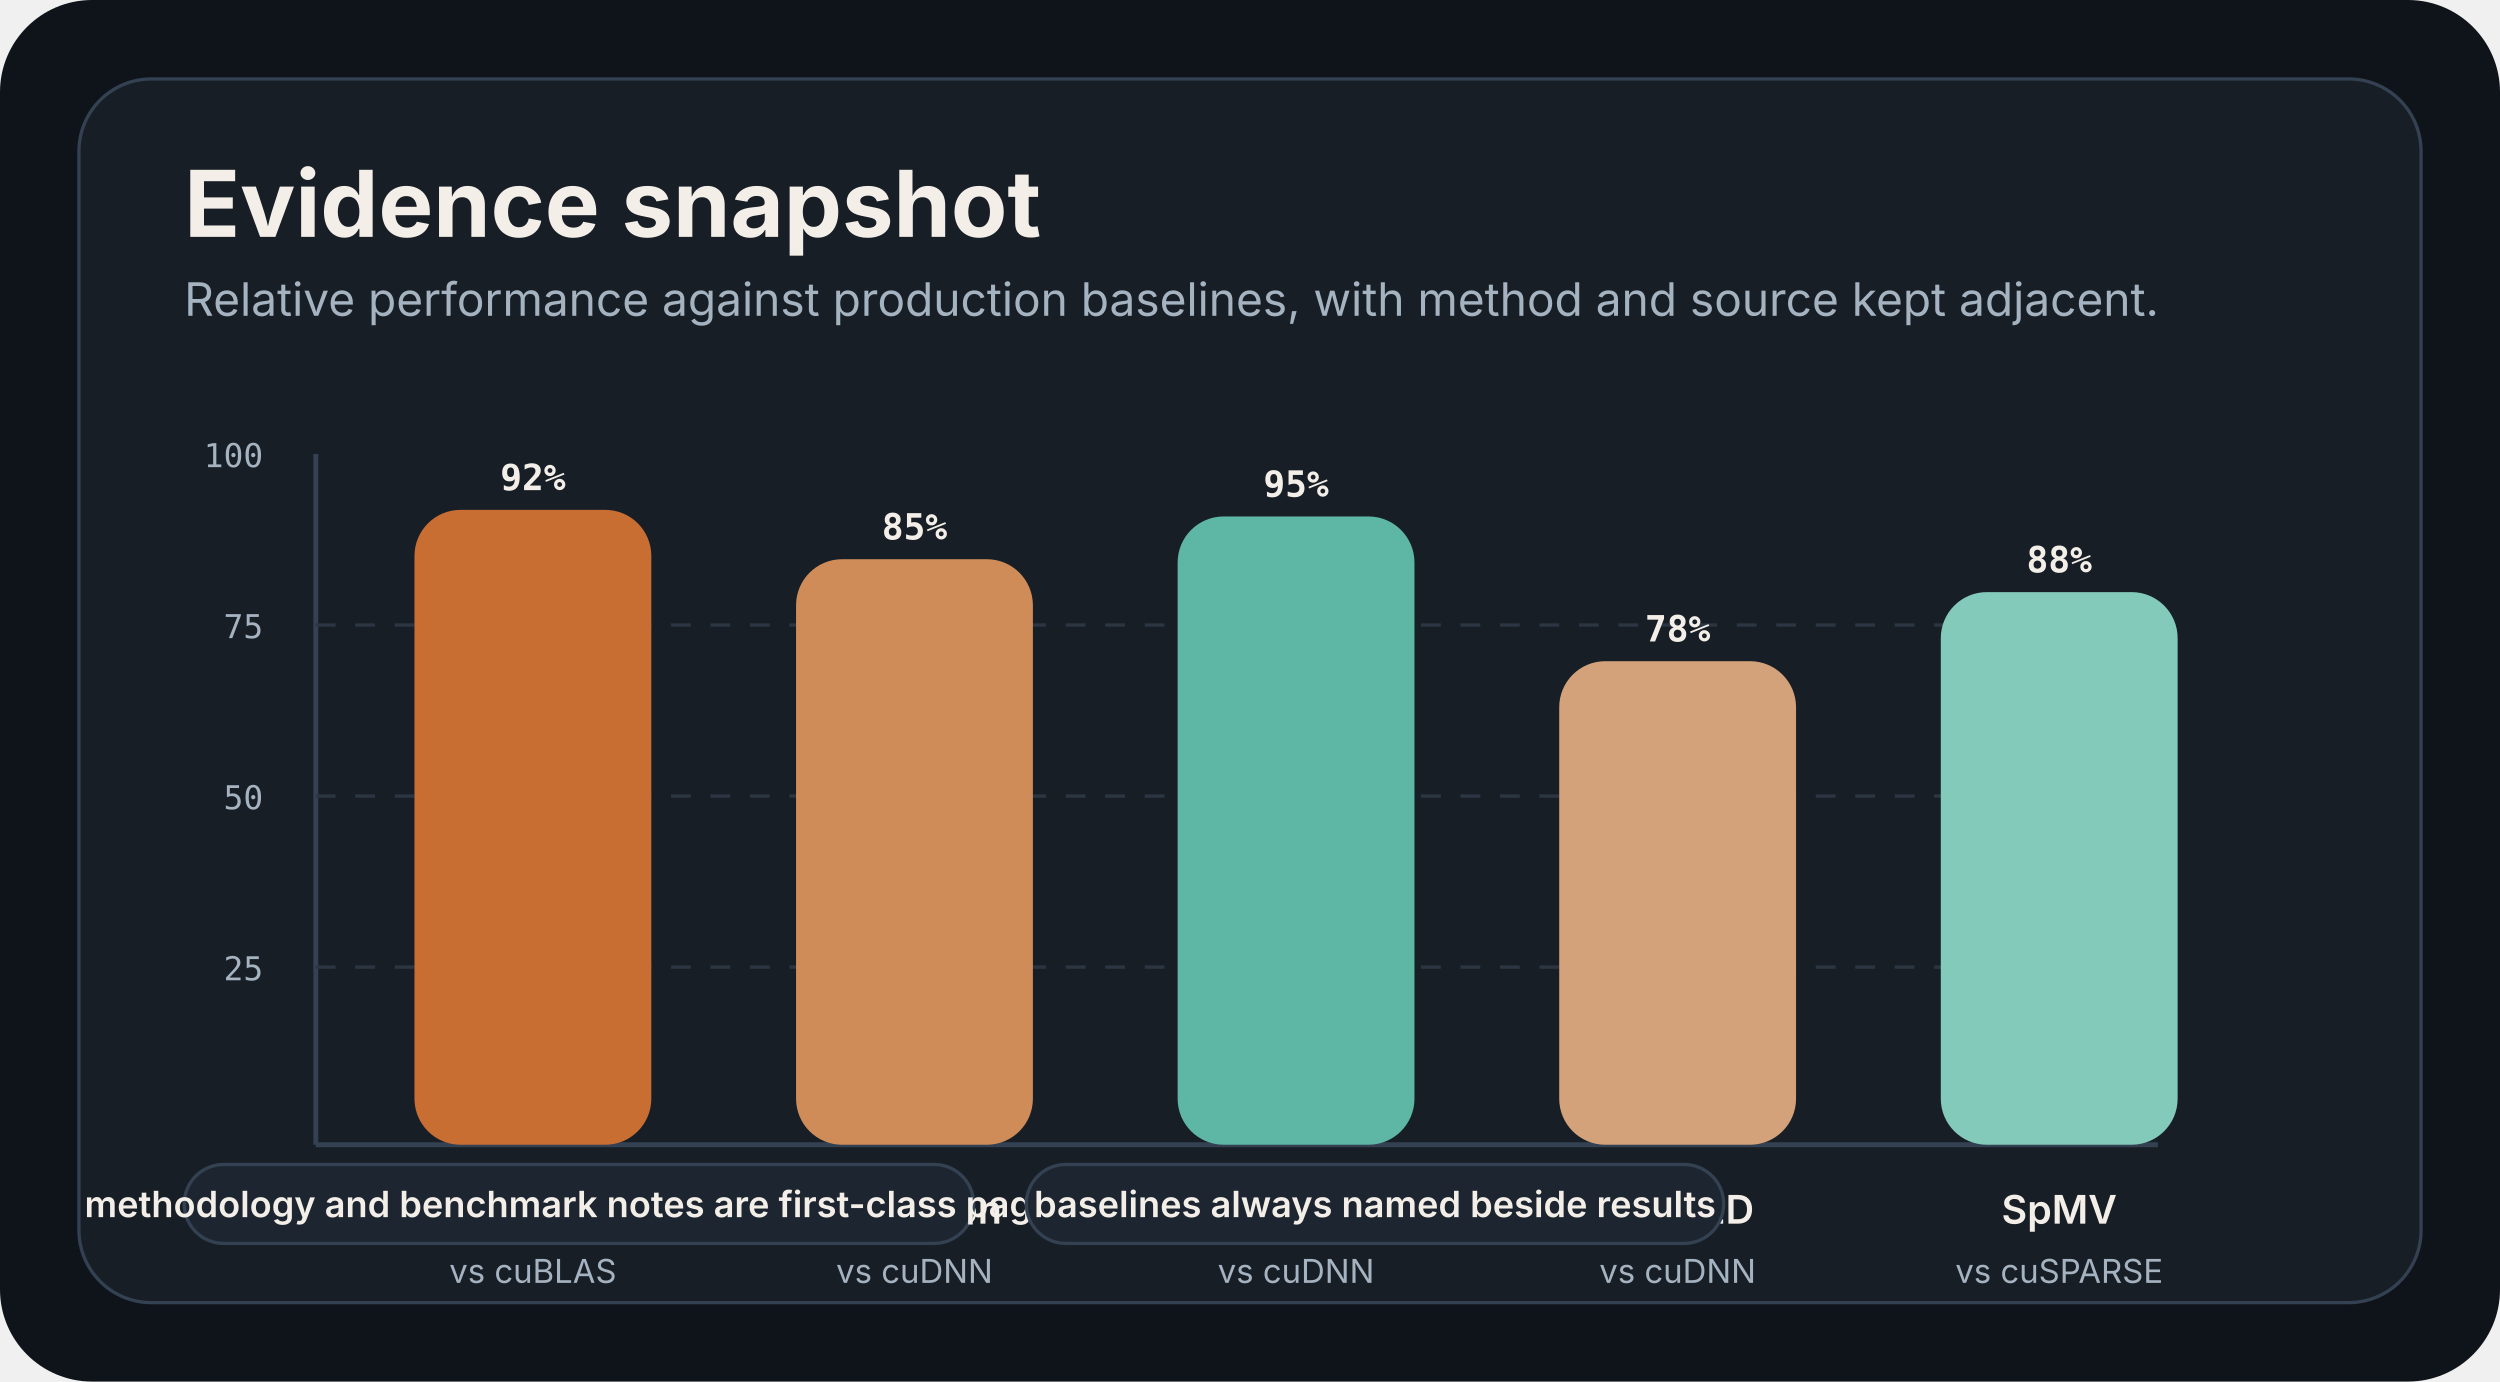
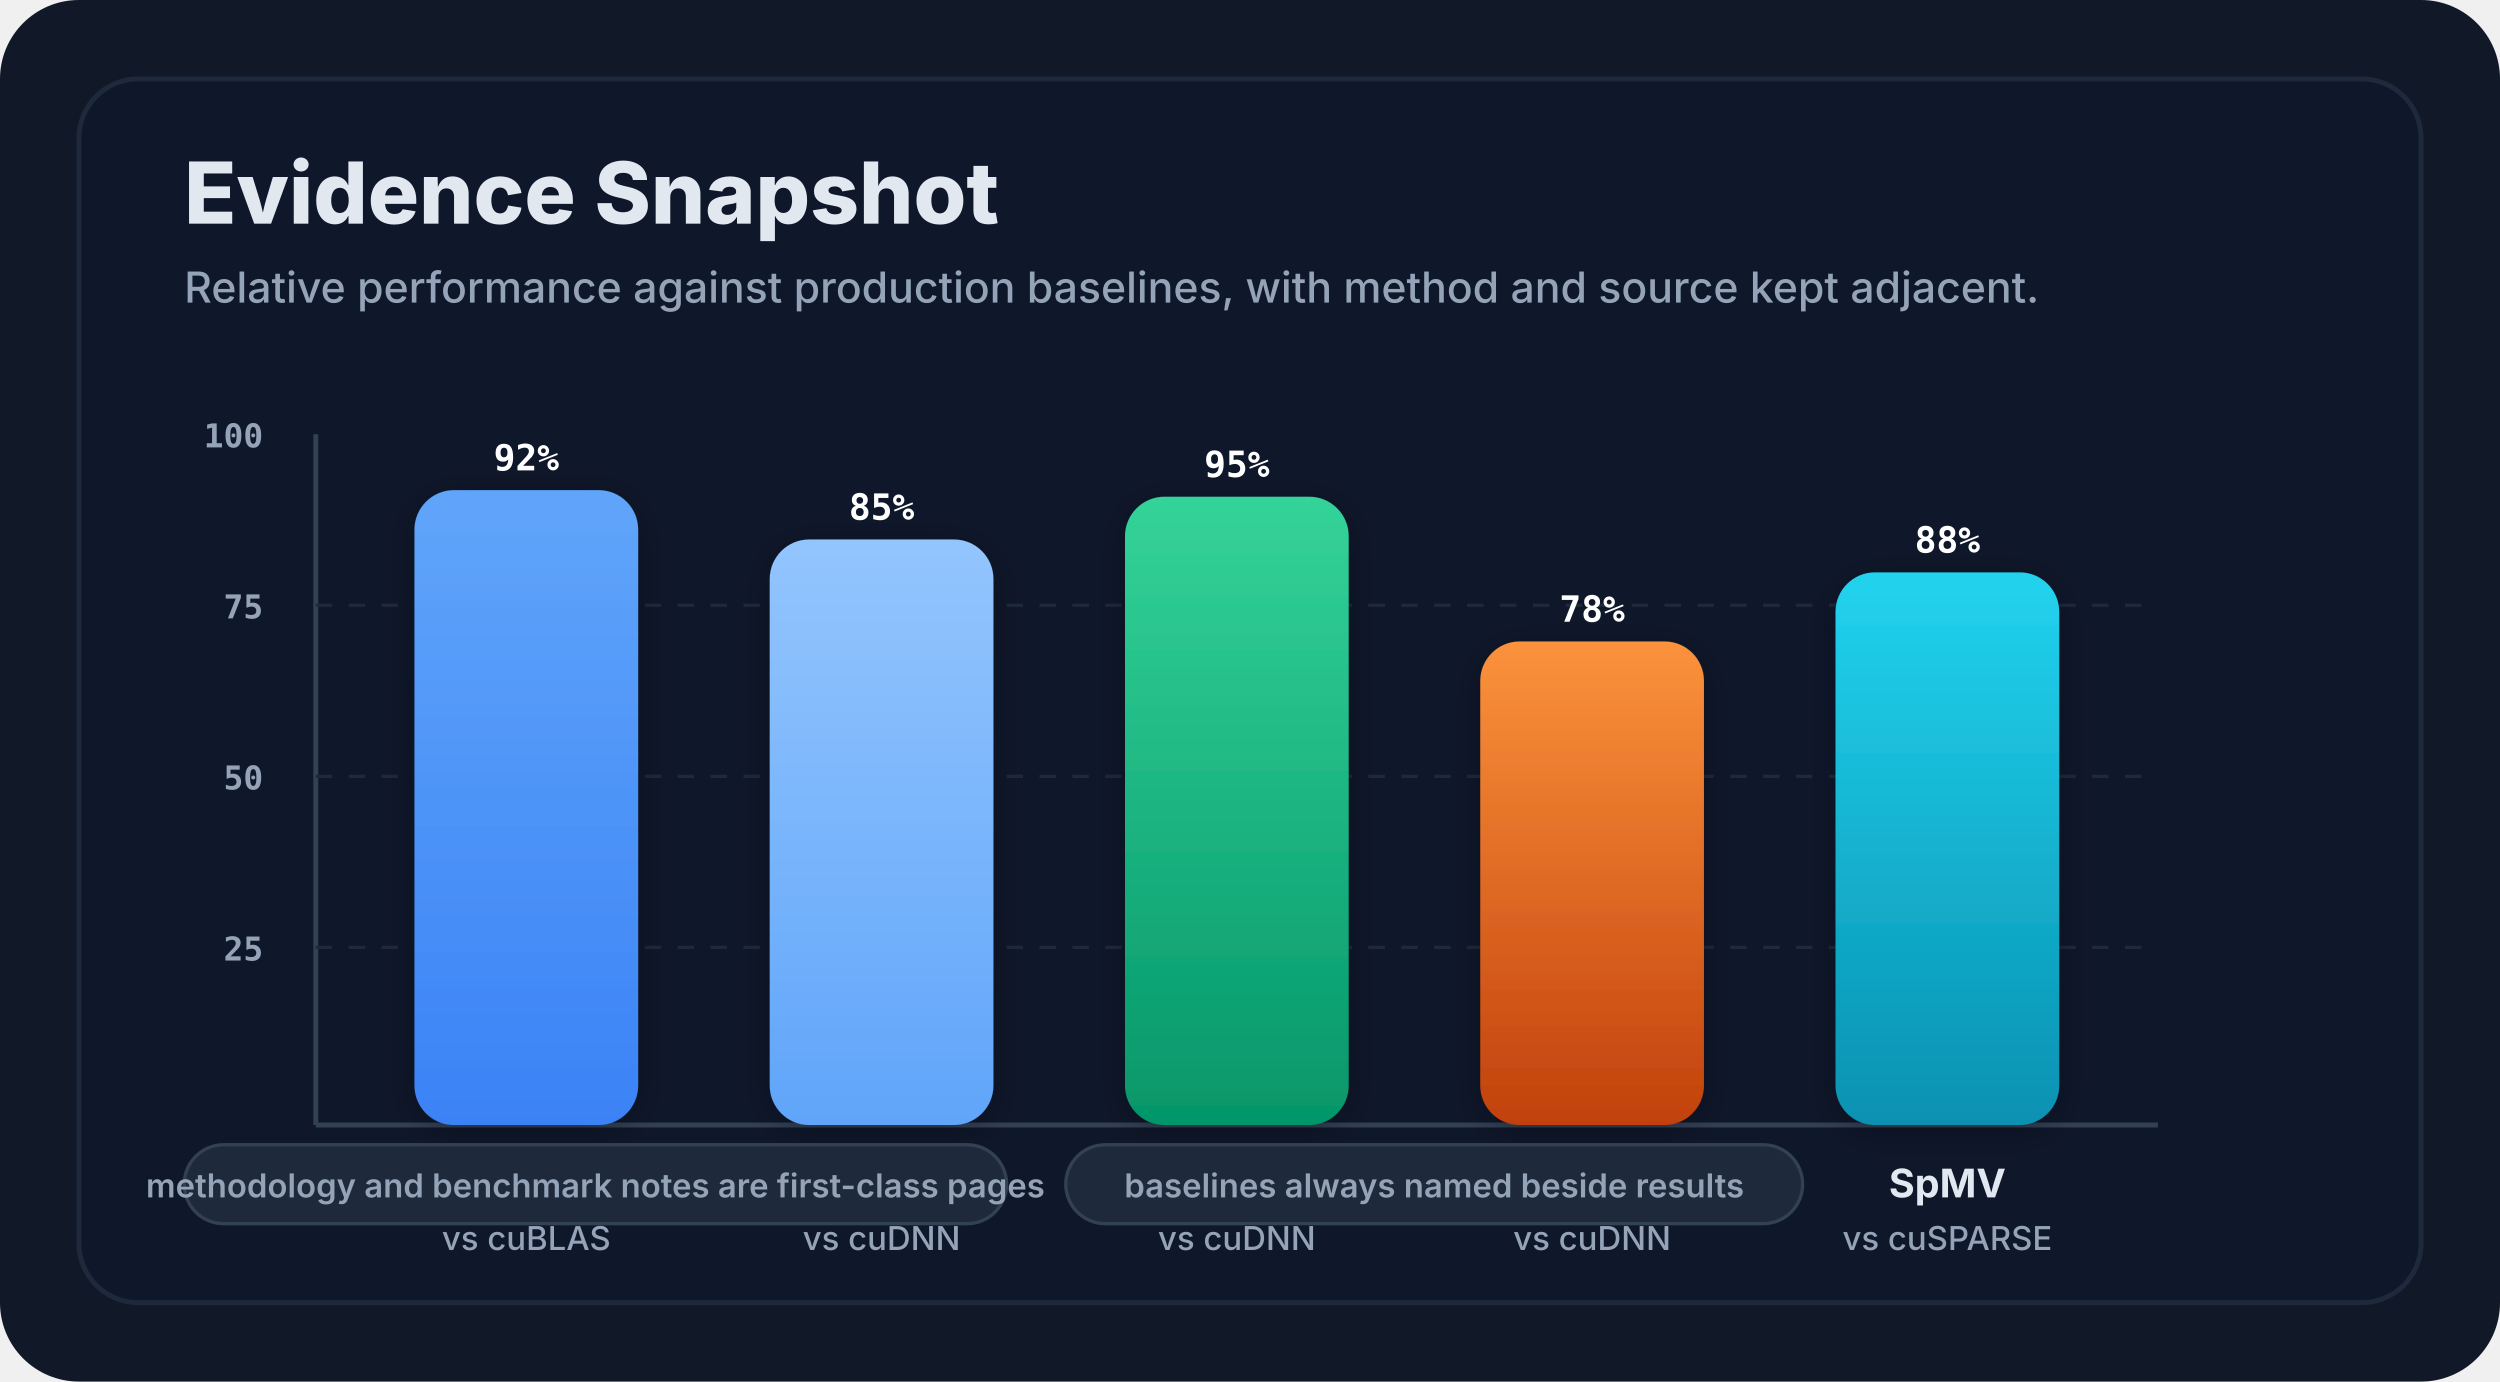
<svg xmlns="http://www.w3.org/2000/svg" viewBox="0 0 760 420" width="760" height="420" fill="none">
-   <rect width="760" height="420" rx="28" fill="#0F141A" />
-   <rect x="24" y="24" width="712" height="372" rx="22" fill="#171E26" stroke="#344152" />
-   <text x="56" y="72" fill="#F3EFE8" font-family="Inter, Arial, sans-serif" font-size="28" font-weight="700">Evidence snapshot</text>
-   <text x="56" y="96" fill="#A5B2C0" font-family="Inter, Arial, sans-serif" font-size="14">Relative performance against production baselines, with method and source kept adjacent.</text>
-   <g transform="translate(96 138)">
-     <line x1="0" y1="0" x2="0" y2="210" stroke="#344152" stroke-width="1.5" />
-     <line x1="0" y1="210" x2="560" y2="210" stroke="#344152" stroke-width="1.5" />
-     <line x1="0" y1="52" x2="560" y2="52" stroke="#2C3643" stroke-dasharray="6 6" />
-     <line x1="0" y1="104" x2="560" y2="104" stroke="#2C3643" stroke-dasharray="6 6" />
-     <line x1="0" y1="156" x2="560" y2="156" stroke="#2C3643" stroke-dasharray="6 6" />
-     <text x="-16" y="4" text-anchor="end" fill="#A5B2C0" font-family="JetBrains Mono, monospace" font-size="10">100</text>
-     <text x="-16" y="56" text-anchor="end" fill="#A5B2C0" font-family="JetBrains Mono, monospace" font-size="10">75</text>
-     <text x="-16" y="108" text-anchor="end" fill="#A5B2C0" font-family="JetBrains Mono, monospace" font-size="10">50</text>
-     <text x="-16" y="160" text-anchor="end" fill="#A5B2C0" font-family="JetBrains Mono, monospace" font-size="10">25</text>
+   <defs>
+     <linearGradient id="perfBgD" x1="0" y1="0" x2="760" y2="420">
+       <stop offset="0%" stop-color="#111827" />
+       <stop offset="100%" stop-color="#0f172a" />
+     </linearGradient>
+     <linearGradient id="barGrad1D" x1="0" y1="0" x2="0" y2="1">
+       <stop offset="0%" stop-color="#60a5fa" />
+       <stop offset="100%" stop-color="#3b82f6" />
+     </linearGradient>
+     <linearGradient id="barGrad2D" x1="0" y1="0" x2="0" y2="1">
+       <stop offset="0%" stop-color="#93c5fd" />
+       <stop offset="100%" stop-color="#60a5fa" />
+     </linearGradient>
+     <linearGradient id="barGrad3D" x1="0" y1="0" x2="0" y2="1">
+       <stop offset="0%" stop-color="#34d399" />
+       <stop offset="100%" stop-color="#059669" />
+     </linearGradient>
+     <linearGradient id="barGrad4D" x1="0" y1="0" x2="0" y2="1">
+       <stop offset="0%" stop-color="#fb923c" />
+       <stop offset="100%" stop-color="#c2410c" />
+     </linearGradient>
+     <linearGradient id="barGrad5D" x1="0" y1="0" x2="0" y2="1">
+       <stop offset="0%" stop-color="#22d3ee" />
+       <stop offset="100%" stop-color="#0891b2" />
+     </linearGradient>
+     <filter id="perfShadowD" x="-4" y="-4" width="20" height="20">
+       <feDropShadow dx="0" dy="2" stdDeviation="5" flood-color="#000000" flood-opacity="0.3" />
+     </filter>
+   </defs>
+   <rect width="760" height="420" rx="24" fill="url(#perfBgD)" />
+   <rect x="24" y="24" width="712" height="372" rx="18" fill="#0f172a" stroke="#1e293b" stroke-width="1.5" />
+   <text x="56" y="68" fill="#e2e8f0" font-family="Fraunces, Inter, serif" font-size="26" font-weight="800">Evidence Snapshot</text>
+   <text x="56" y="92" fill="#94a3b8" font-family="Inter, Arial, sans-serif" font-size="13" font-weight="500">Relative performance against production baselines, with method and source kept adjacent.</text>
+   <g transform="translate(96 132)">
+     <line x1="0" y1="0" x2="0" y2="210" stroke="#334155" stroke-width="1.5" />
+     <line x1="0" y1="210" x2="560" y2="210" stroke="#334155" stroke-width="1.5" />
+     <line x1="0" y1="52" x2="560" y2="52" stroke="#1e293b" stroke-dasharray="5 5" />
+     <line x1="0" y1="104" x2="560" y2="104" stroke="#1e293b" stroke-dasharray="5 5" />
+     <line x1="0" y1="156" x2="560" y2="156" stroke="#1e293b" stroke-dasharray="5 5" />
+     <text x="-16" y="4" text-anchor="end" fill="#94a3b8" font-family="JetBrains Mono, monospace" font-size="10" font-weight="600">100</text>
+     <text x="-16" y="56" text-anchor="end" fill="#94a3b8" font-family="JetBrains Mono, monospace" font-size="10" font-weight="600">75</text>
+     <text x="-16" y="108" text-anchor="end" fill="#94a3b8" font-family="JetBrains Mono, monospace" font-size="10" font-weight="600">50</text>
+     <text x="-16" y="160" text-anchor="end" fill="#94a3b8" font-family="JetBrains Mono, monospace" font-size="10" font-weight="600">25</text>
    <g transform="translate(30 0)">
-       <rect y="17" width="72" height="193" rx="14" fill="#C96E32" />
-       <text x="36" y="11" text-anchor="middle" fill="#F3EFE8" font-family="JetBrains Mono, monospace" font-size="11" font-weight="600">92%</text>
-       <text x="36" y="234" text-anchor="middle" fill="#F3EFE8" font-family="Inter, Arial, sans-serif" font-size="12" font-weight="600">GEMM</text>
-       <text x="36" y="252" text-anchor="middle" fill="#A5B2C0" font-family="Inter, Arial, sans-serif" font-size="10">vs cuBLAS</text>
+       <rect y="17" width="68" height="193" rx="12" fill="url(#barGrad1D)" filter="url(#perfShadowD)" />
+       <text x="34" y="11" text-anchor="middle" fill="#ffffff" font-family="JetBrains Mono, monospace" font-size="11" font-weight="700">92%</text>
+       <text x="34" y="232" text-anchor="middle" fill="#e2e8f0" font-family="Inter, Arial, sans-serif" font-size="12" font-weight="700">GEMM</text>
+       <text x="34" y="248" text-anchor="middle" fill="#94a3b8" font-family="Inter, Arial, sans-serif" font-size="10" font-weight="500">vs cuBLAS</text>
    </g>
-     <g transform="translate(146 15)">
-       <rect y="17" width="72" height="178" rx="14" fill="#CF8C59" />
-       <text x="36" y="11" text-anchor="middle" fill="#F3EFE8" font-family="JetBrains Mono, monospace" font-size="11" font-weight="600">85%</text>
-       <text x="36" y="219" text-anchor="middle" fill="#F3EFE8" font-family="Inter, Arial, sans-serif" font-size="12" font-weight="600">Attention</text>
-       <text x="36" y="237" text-anchor="middle" fill="#A5B2C0" font-family="Inter, Arial, sans-serif" font-size="10">vs cuDNN</text>
+     <g transform="translate(138 15)">
+       <rect y="17" width="68" height="178" rx="12" fill="url(#barGrad2D)" filter="url(#perfShadowD)" />
+       <text x="34" y="11" text-anchor="middle" fill="#ffffff" font-family="JetBrains Mono, monospace" font-size="11" font-weight="700">85%</text>
+       <text x="34" y="217" text-anchor="middle" fill="#e2e8f0" font-family="Inter, Arial, sans-serif" font-size="12" font-weight="700">Attention</text>
+       <text x="34" y="233" text-anchor="middle" fill="#94a3b8" font-family="Inter, Arial, sans-serif" font-size="10" font-weight="500">vs cuDNN</text>
    </g>
-     <g transform="translate(262 2)">
-       <rect y="17" width="72" height="191" rx="14" fill="#5DB7A4" />
-       <text x="36" y="11" text-anchor="middle" fill="#F3EFE8" font-family="JetBrains Mono, monospace" font-size="11" font-weight="600">95%</text>
-       <text x="36" y="232" text-anchor="middle" fill="#F3EFE8" font-family="Inter, Arial, sans-serif" font-size="12" font-weight="600">LayerNorm</text>
-       <text x="36" y="250" text-anchor="middle" fill="#A5B2C0" font-family="Inter, Arial, sans-serif" font-size="10">vs cuDNN</text>
+     <g transform="translate(246 2)">
+       <rect y="17" width="68" height="191" rx="12" fill="url(#barGrad3D)" filter="url(#perfShadowD)" />
+       <text x="34" y="11" text-anchor="middle" fill="#ffffff" font-family="JetBrains Mono, monospace" font-size="11" font-weight="700">95%</text>
+       <text x="34" y="230" text-anchor="middle" fill="#e2e8f0" font-family="Inter, Arial, sans-serif" font-size="12" font-weight="700">LayerNorm</text>
+       <text x="34" y="246" text-anchor="middle" fill="#94a3b8" font-family="Inter, Arial, sans-serif" font-size="10" font-weight="500">vs cuDNN</text>
    </g>
-     <g transform="translate(378 46)">
-       <rect y="17" width="72" height="147" rx="14" fill="#D4A27A" />
-       <text x="36" y="11" text-anchor="middle" fill="#F3EFE8" font-family="JetBrains Mono, monospace" font-size="11" font-weight="600">78%</text>
-       <text x="36" y="188" text-anchor="middle" fill="#F3EFE8" font-family="Inter, Arial, sans-serif" font-size="12" font-weight="600">Conv2D</text>
-       <text x="36" y="206" text-anchor="middle" fill="#A5B2C0" font-family="Inter, Arial, sans-serif" font-size="10">vs cuDNN</text>
+     <g transform="translate(354 46)">
+       <rect y="17" width="68" height="147" rx="12" fill="url(#barGrad4D)" filter="url(#perfShadowD)" />
+       <text x="34" y="11" text-anchor="middle" fill="#ffffff" font-family="JetBrains Mono, monospace" font-size="11" font-weight="700">78%</text>
+       <text x="34" y="186" text-anchor="middle" fill="#e2e8f0" font-family="Inter, Arial, sans-serif" font-size="12" font-weight="700">Conv2D</text>
+       <text x="34" y="202" text-anchor="middle" fill="#94a3b8" font-family="Inter, Arial, sans-serif" font-size="10" font-weight="500">vs cuDNN</text>
    </g>
-     <g transform="translate(494 25)">
-       <rect y="17" width="72" height="168" rx="14" fill="#83CABB" />
-       <text x="36" y="11" text-anchor="middle" fill="#F3EFE8" font-family="JetBrains Mono, monospace" font-size="11" font-weight="600">88%</text>
-       <text x="36" y="209" text-anchor="middle" fill="#F3EFE8" font-family="Inter, Arial, sans-serif" font-size="12" font-weight="600">SpMV</text>
-       <text x="36" y="227" text-anchor="middle" fill="#A5B2C0" font-family="Inter, Arial, sans-serif" font-size="10">vs cuSPARSE</text>
+     <g transform="translate(462 25)">
+       <rect y="17" width="68" height="168" rx="12" fill="url(#barGrad5D)" filter="url(#perfShadowD)" />
+       <text x="34" y="11" text-anchor="middle" fill="#ffffff" font-family="JetBrains Mono, monospace" font-size="11" font-weight="700">88%</text>
+       <text x="34" y="207" text-anchor="middle" fill="#e2e8f0" font-family="Inter, Arial, sans-serif" font-size="12" font-weight="700">SpMV</text>
+       <text x="34" y="223" text-anchor="middle" fill="#94a3b8" font-family="Inter, Arial, sans-serif" font-size="10" font-weight="500">vs cuSPARSE</text>
    </g>
  </g>
-   <g transform="translate(56 354)">
-     <rect width="240" height="24" rx="12" fill="#1D2630" stroke="#344152" />
-     <text x="120" y="16" text-anchor="middle" fill="#F3EFE8" font-family="Inter, Arial, sans-serif" font-size="11" font-weight="600">methodology and benchmark notes are first-class pages</text>
-     <rect x="256" width="212" height="24" rx="12" fill="#1D2630" stroke="#344152" />
-     <text x="362" y="16" text-anchor="middle" fill="#F3EFE8" font-family="Inter, Arial, sans-serif" font-size="11" font-weight="600">baselines always named beside results</text>
+   <g transform="translate(56 348)">
+     <rect width="250" height="24" rx="12" fill="#1e293b" stroke="#334155" />
+     <text x="125" y="16" text-anchor="middle" fill="#94a3b8" font-family="Inter, Arial, sans-serif" font-size="10" font-weight="600">methodology and benchmark notes are first-class pages</text>
+     <rect x="268" width="224" height="24" rx="12" fill="#1e293b" stroke="#334155" />
+     <text x="380" y="16" text-anchor="middle" fill="#94a3b8" font-family="Inter, Arial, sans-serif" font-size="10" font-weight="600">baselines always named beside results</text>
  </g>
</svg>
